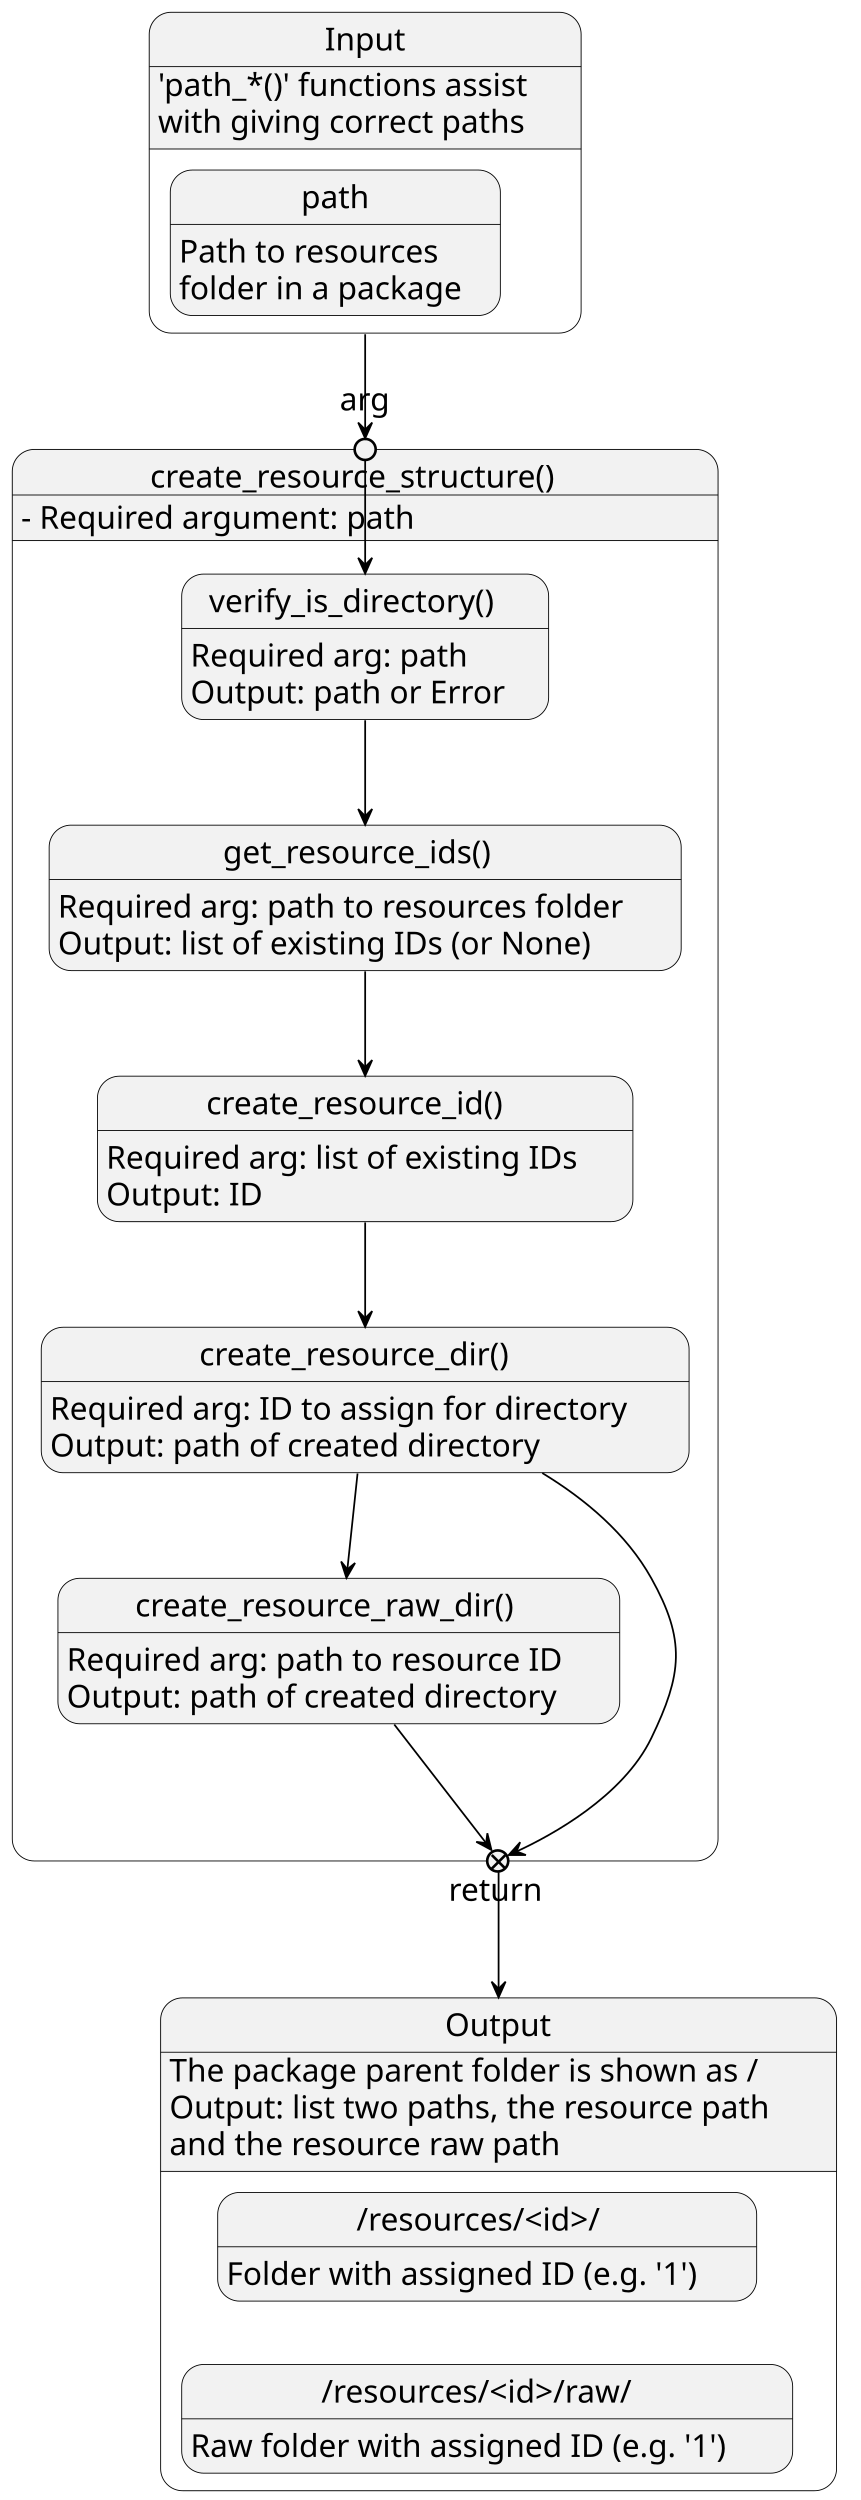
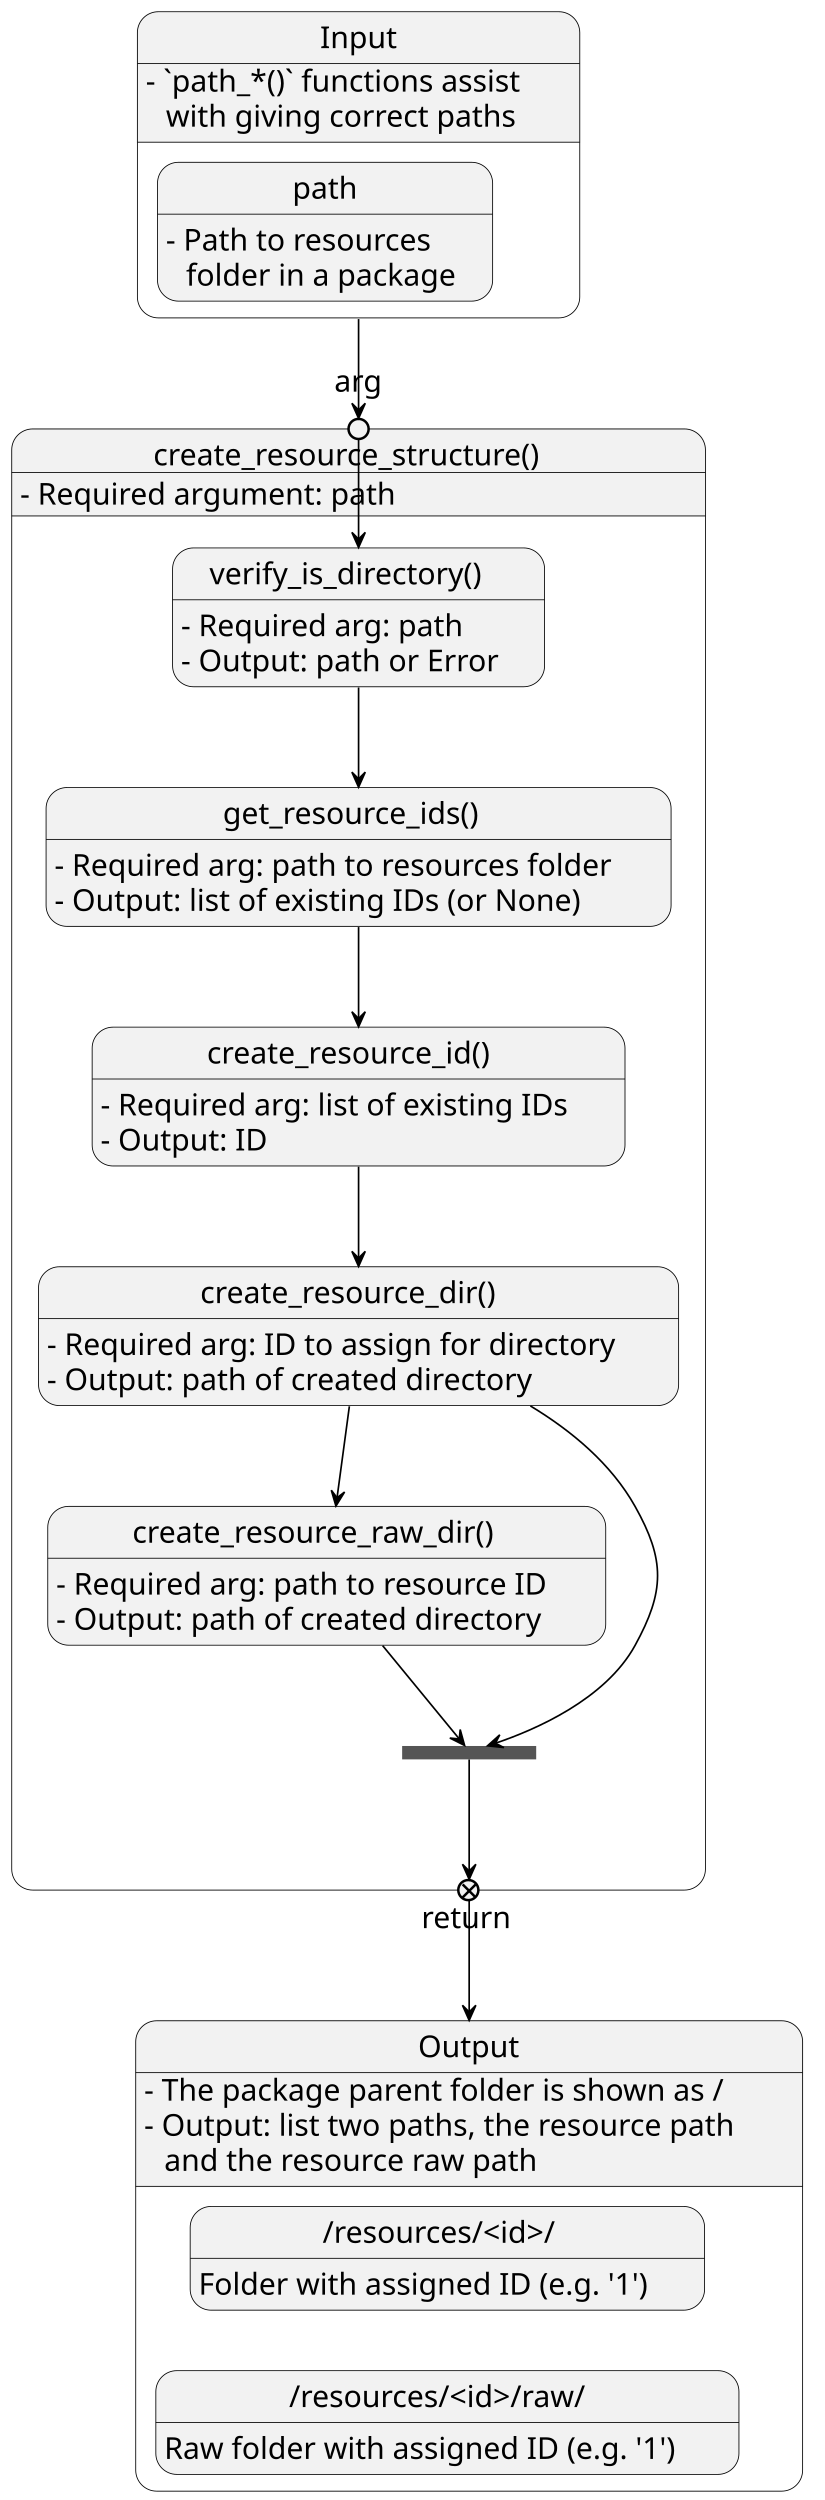
- <svg xmlns="http://www.w3.org/2000/svg" contentStyleType="text/css" height="1424px" preserveAspectRatio="none" style="width:490px;height:1424px;background:#FFFFFF;" version="1.1" viewBox="0 0 490 1424" width="490px" zoomAndPan="magnify">
+ <svg xmlns="http://www.w3.org/2000/svg" contentStyleType="text/css" height="1492px" preserveAspectRatio="none" style="width:492px;height:1492px;background:#FFFFFF;" version="1.1" viewBox="0 0 492 1492" width="492px" zoomAndPan="magnify">
  <defs />
  <g>
    <g id="cluster_crs">
-       <path d="M19.5,256 L396.5,256 A12.5,12.5 0 0 1 409,268.5 L409,307.906 L7,307.906 L7,268.5 A12.5,12.5 0 0 1 19.5,256 " fill="#F2F2F2" style="stroke:#F2F2F2;stroke-width:1.0;" />
-       <rect fill="none" height="804" rx="12.5" ry="12.5" style="stroke:#000000;stroke-width:0.5;" width="402" x="7" y="256" />
-       <line style="stroke:#000000;stroke-width:0.5;" x1="7" x2="409" y1="307.906" y2="307.906" />
-       <line style="stroke:#000000;stroke-width:0.5;" x1="7" x2="409" y1="281.953" y2="281.953" />
-       <text fill="#000000" font-family="Fira Code" font-size="18" lengthAdjust="spacing" textLength="245" x="85.5" y="277.708">create_resource_structure()</text>
+       <path d="M19.5,256 L408.5,256 A12.5,12.5 0 0 1 421,268.5 L421,307.906 L7,307.906 L7,268.5 A12.5,12.5 0 0 1 19.5,256 " fill="#F2F2F2" style="stroke:#F2F2F2;stroke-width:1.0;" />
+       <rect fill="none" height="872" rx="12.5" ry="12.5" style="stroke:#000000;stroke-width:0.5;" width="414" x="7" y="256" />
+       <line style="stroke:#000000;stroke-width:0.5;" x1="7" x2="421" y1="307.906" y2="307.906" />
+       <line style="stroke:#000000;stroke-width:0.5;" x1="7" x2="421" y1="281.953" y2="281.953" />
+       <text fill="#000000" font-family="Fira Code" font-size="18" lengthAdjust="spacing" textLength="245" x="91.5" y="277.708">create_resource_structure()</text>
      <text fill="#000000" font-family="Fira Code" font-size="18" lengthAdjust="spacing" textLength="237" x="12" y="301.161">- Required argument: path</text>
    </g>
-     <text fill="#000000" font-family="Fira Code" font-size="18" lengthAdjust="spacing" textLength="29" x="193.5" y="233.755">arg</text>
-     <ellipse cx="208" cy="256" fill="#F2F2F2" rx="6" ry="6" style="stroke:#000000;stroke-width:1.5;" />
+     <text fill="#000000" font-family="Fira Code" font-size="18" lengthAdjust="spacing" textLength="29" x="199.5" y="233.755">arg</text>
+     <ellipse cx="214" cy="256" fill="#F2F2F2" rx="6" ry="6" style="stroke:#000000;stroke-width:1.5;" />
    <g id="crs.vid">
-       <rect fill="#F2F2F2" height="82.859" rx="12.5" ry="12.5" style="stroke:#000000;stroke-width:0.5;" width="209" x="103.5" y="327" />
-       <line style="stroke:#000000;stroke-width:0.5;" x1="103.5" x2="312.5" y1="357.953" y2="357.953" />
-       <text fill="#000000" font-family="Fira Code" font-size="18" lengthAdjust="spacing" textLength="178" x="119" y="348.708">verify_is_directory()</text>
-       <text fill="#000000" font-family="Fira Code" font-size="18" lengthAdjust="spacing" textLength="167" x="108.5" y="379.661">Required arg: path</text>
-       <text fill="#000000" font-family="Fira Code" font-size="18" lengthAdjust="spacing" textLength="189" x="108.5" y="400.614">Output: path or Error</text>
+       <rect fill="#F2F2F2" height="82.859" rx="12.5" ry="12.5" style="stroke:#000000;stroke-width:0.5;" width="222" x="103" y="327" />
+       <line style="stroke:#000000;stroke-width:0.5;" x1="103" x2="325" y1="357.953" y2="357.953" />
+       <text fill="#000000" font-family="Fira Code" font-size="18" lengthAdjust="spacing" textLength="178" x="125" y="348.708">verify_is_directory()</text>
+       <text fill="#000000" font-family="Fira Code" font-size="18" lengthAdjust="spacing" textLength="180" x="108" y="379.661">- Required arg: path</text>
+       <text fill="#000000" font-family="Fira Code" font-size="18" lengthAdjust="spacing" textLength="202" x="108" y="400.614">- Output: path or Error</text>
    </g>
    <g id="crs.gri">
-       <rect fill="#F2F2F2" height="82.859" rx="12.5" ry="12.5" style="stroke:#000000;stroke-width:0.5;" width="360" x="28" y="470" />
-       <line style="stroke:#000000;stroke-width:0.5;" x1="28" x2="388" y1="500.953" y2="500.953" />
-       <text fill="#000000" font-family="Fira Code" font-size="18" lengthAdjust="spacing" textLength="162" x="127" y="491.708">get_resource_ids()</text>
-       <text fill="#000000" font-family="Fira Code" font-size="18" lengthAdjust="spacing" textLength="340" x="33" y="522.661">Required arg: path to resources folder</text>
-       <text fill="#000000" font-family="Fira Code" font-size="18" lengthAdjust="spacing" textLength="322" x="33" y="543.614">Output: list of existing IDs (or None)</text>
+       <rect fill="#F2F2F2" height="82.859" rx="12.5" ry="12.5" style="stroke:#000000;stroke-width:0.5;" width="373" x="27.5" y="470" />
+       <line style="stroke:#000000;stroke-width:0.5;" x1="27.5" x2="400.5" y1="500.953" y2="500.953" />
+       <text fill="#000000" font-family="Fira Code" font-size="18" lengthAdjust="spacing" textLength="162" x="133" y="491.708">get_resource_ids()</text>
+       <text fill="#000000" font-family="Fira Code" font-size="18" lengthAdjust="spacing" textLength="353" x="32.5" y="522.661">- Required arg: path to resources folder</text>
+       <text fill="#000000" font-family="Fira Code" font-size="18" lengthAdjust="spacing" textLength="335" x="32.5" y="543.614">- Output: list of existing IDs (or None)</text>
    </g>
    <g id="crs.cri">
-       <rect fill="#F2F2F2" height="82.859" rx="12.5" ry="12.5" style="stroke:#000000;stroke-width:0.5;" width="305" x="55.5" y="613" />
-       <line style="stroke:#000000;stroke-width:0.5;" x1="55.5" x2="360.5" y1="643.953" y2="643.953" />
-       <text fill="#000000" font-family="Fira Code" font-size="18" lengthAdjust="spacing" textLength="181" x="117.5" y="634.708">create_resource_id()</text>
-       <text fill="#000000" font-family="Fira Code" font-size="18" lengthAdjust="spacing" textLength="285" x="60.5" y="665.661">Required arg: list of existing IDs</text>
-       <text fill="#000000" font-family="Fira Code" font-size="18" lengthAdjust="spacing" textLength="93" x="60.5" y="686.614">Output: ID</text>
+       <rect fill="#F2F2F2" height="82.859" rx="12.5" ry="12.5" style="stroke:#000000;stroke-width:0.5;" width="318" x="55" y="613" />
+       <line style="stroke:#000000;stroke-width:0.5;" x1="55" x2="373" y1="643.953" y2="643.953" />
+       <text fill="#000000" font-family="Fira Code" font-size="18" lengthAdjust="spacing" textLength="181" x="123.5" y="634.708">create_resource_id()</text>
+       <text fill="#000000" font-family="Fira Code" font-size="18" lengthAdjust="spacing" textLength="298" x="60" y="665.661">- Required arg: list of existing IDs</text>
+       <text fill="#000000" font-family="Fira Code" font-size="18" lengthAdjust="spacing" textLength="106" x="60" y="686.614">- Output: ID</text>
    </g>
    <g id="crs.crd">
-       <rect fill="#F2F2F2" height="82.859" rx="12.5" ry="12.5" style="stroke:#000000;stroke-width:0.5;" width="369" x="23.5" y="756" />
-       <line style="stroke:#000000;stroke-width:0.5;" x1="23.5" x2="392.5" y1="786.953" y2="786.953" />
-       <text fill="#000000" font-family="Fira Code" font-size="18" lengthAdjust="spacing" textLength="189" x="113.5" y="777.708">create_resource_dir()</text>
-       <text fill="#000000" font-family="Fira Code" font-size="18" lengthAdjust="spacing" textLength="349" x="28.5" y="808.661">Required arg: ID to assign for directory</text>
-       <text fill="#000000" font-family="Fira Code" font-size="18" lengthAdjust="spacing" textLength="295" x="28.5" y="829.614">Output: path of created directory</text>
+       <rect fill="#F2F2F2" height="82.859" rx="12.5" ry="12.5" style="stroke:#000000;stroke-width:0.5;" width="382" x="23" y="756" />
+       <line style="stroke:#000000;stroke-width:0.5;" x1="23" x2="405" y1="786.953" y2="786.953" />
+       <text fill="#000000" font-family="Fira Code" font-size="18" lengthAdjust="spacing" textLength="189" x="119.5" y="777.708">create_resource_dir()</text>
+       <text fill="#000000" font-family="Fira Code" font-size="18" lengthAdjust="spacing" textLength="362" x="28" y="808.661">- Required arg: ID to assign for directory</text>
+       <text fill="#000000" font-family="Fira Code" font-size="18" lengthAdjust="spacing" textLength="308" x="28" y="829.614">- Output: path of created directory</text>
    </g>
    <g id="crs.crrd">
-       <rect fill="#F2F2F2" height="82.859" rx="12.5" ry="12.5" style="stroke:#000000;stroke-width:0.5;" width="320" x="33" y="899" />
-       <line style="stroke:#000000;stroke-width:0.5;" x1="33" x2="353" y1="929.953" y2="929.953" />
-       <text fill="#000000" font-family="Fira Code" font-size="18" lengthAdjust="spacing" textLength="232" x="77" y="920.708">create_resource_raw_dir()</text>
-       <text fill="#000000" font-family="Fira Code" font-size="18" lengthAdjust="spacing" textLength="300" x="38" y="951.661">Required arg: path to resource ID</text>
-       <text fill="#000000" font-family="Fira Code" font-size="18" lengthAdjust="spacing" textLength="295" x="38" y="972.614">Output: path of created directory</text>
+       <rect fill="#F2F2F2" height="82.859" rx="12.5" ry="12.5" style="stroke:#000000;stroke-width:0.5;" width="333" x="28.5" y="899" />
+       <line style="stroke:#000000;stroke-width:0.5;" x1="28.5" x2="361.5" y1="929.953" y2="929.953" />
+       <text fill="#000000" font-family="Fira Code" font-size="18" lengthAdjust="spacing" textLength="232" x="79" y="920.708">create_resource_raw_dir()</text>
+       <text fill="#000000" font-family="Fira Code" font-size="18" lengthAdjust="spacing" textLength="313" x="33.5" y="951.661">- Required arg: path to resource ID</text>
+       <text fill="#000000" font-family="Fira Code" font-size="18" lengthAdjust="spacing" textLength="308" x="33.5" y="972.614">- Output: path of created directory</text>
    </g>
-     <text fill="#000000" font-family="Fira Code" font-size="18" lengthAdjust="spacing" textLength="56" x="255.5" y="1082.708">return</text>
-     <ellipse cx="283.5" cy="1060" fill="#F2F2F2" rx="6" ry="6" style="stroke:#000000;stroke-width:1.5;" />
-     <line style="stroke:#000000;stroke-width:1.5;" x1="287.889" x2="280.111" y1="1064.389" y2="1056.611" />
-     <line style="stroke:#000000;stroke-width:1.5;" x1="287.889" x2="280.111" y1="1056.611" y2="1064.389" />
-     <path d="M97.5,7 L318.5,7 A12.5,12.5 0 0 1 331,19.5 L331,84.859 L85,84.859 L85,19.5 A12.5,12.5 0 0 1 97.5,7 " fill="#F2F2F2" style="stroke:#F2F2F2;stroke-width:1.0;" />
-     <rect fill="none" height="182.719" rx="12.5" ry="12.5" style="stroke:#000000;stroke-width:0.5;" width="246" x="85" y="7" />
-     <line style="stroke:#000000;stroke-width:0.5;" x1="85" x2="331" y1="84.859" y2="84.859" />
-     <line style="stroke:#000000;stroke-width:0.5;" x1="85" x2="331" y1="37.953" y2="37.953" />
-     <text fill="#000000" font-family="Fira Code" font-size="18" lengthAdjust="spacing" textLength="46" x="185" y="28.708">Input</text>
-     <text fill="#000000" font-family="Fira Code" font-size="18" lengthAdjust="spacing" textLength="216" x="90" y="54.661">'path_*()' functions assist</text>
-     <text fill="#000000" font-family="Fira Code" font-size="18" lengthAdjust="spacing" textLength="221" x="90" y="75.614">with giving correct paths</text>
+     <rect fill="#555555" height="8" style="stroke:none;stroke-width:1.0;" width="80" x="240" y="1042" />
+     <text fill="#000000" font-family="Fira Code" font-size="18" lengthAdjust="spacing" textLength="56" x="251.5" y="1150.708">return</text>
+     <ellipse cx="279.5" cy="1128" fill="#F2F2F2" rx="6" ry="6" style="stroke:#000000;stroke-width:1.5;" />
+     <line style="stroke:#000000;stroke-width:1.5;" x1="283.889" x2="276.111" y1="1132.389" y2="1124.611" />
+     <line style="stroke:#000000;stroke-width:1.5;" x1="283.889" x2="276.111" y1="1124.611" y2="1132.389" />
+     <path d="M94.5,7 L333.5,7 A12.5,12.5 0 0 1 346,19.5 L346,84.859 L82,84.859 L82,19.5 A12.5,12.5 0 0 1 94.5,7 " fill="#F2F2F2" style="stroke:#F2F2F2;stroke-width:1.0;" />
+     <rect fill="none" height="182.719" rx="12.5" ry="12.5" style="stroke:#000000;stroke-width:0.5;" width="264" x="82" y="7" />
+     <line style="stroke:#000000;stroke-width:0.5;" x1="82" x2="346" y1="84.859" y2="84.859" />
+     <line style="stroke:#000000;stroke-width:0.5;" x1="82" x2="346" y1="37.953" y2="37.953" />
+     <text fill="#000000" font-family="Fira Code" font-size="18" lengthAdjust="spacing" textLength="46" x="191" y="28.708">Input</text>
+     <text fill="#000000" font-family="Fira Code" font-size="18" lengthAdjust="spacing" textLength="239" x="87" y="54.661">- `path_*()` functions assist</text>
+     <text fill="#000000" font-family="Fira Code" font-size="18" lengthAdjust="spacing" textLength="221" x="99" y="75.614">with giving correct paths</text>
    <g id="input.path">
-       <rect fill="#F2F2F2" height="82.859" rx="12.5" ry="12.5" style="stroke:#000000;stroke-width:0.5;" width="188" x="97" y="96.859" />
-       <line style="stroke:#000000;stroke-width:0.5;" x1="97" x2="285" y1="127.812" y2="127.812" />
-       <text fill="#000000" font-family="Fira Code" font-size="18" lengthAdjust="spacing" textLength="39" x="171.5" y="118.567">path</text>
-       <text fill="#000000" font-family="Fira Code" font-size="18" lengthAdjust="spacing" textLength="154" x="102" y="149.52">Path to resources</text>
-       <text fill="#000000" font-family="Fira Code" font-size="18" lengthAdjust="spacing" textLength="168" x="102" y="170.474">folder in a package</text>
+       <rect fill="#F2F2F2" height="82.859" rx="12.5" ry="12.5" style="stroke:#000000;stroke-width:0.5;" width="200" x="94" y="96.859" />
+       <line style="stroke:#000000;stroke-width:0.5;" x1="94" x2="294" y1="127.812" y2="127.812" />
+       <text fill="#000000" font-family="Fira Code" font-size="18" lengthAdjust="spacing" textLength="39" x="174.5" y="118.567">path</text>
+       <text fill="#000000" font-family="Fira Code" font-size="18" lengthAdjust="spacing" textLength="167" x="99" y="149.52">- Path to resources</text>
+       <text fill="#000000" font-family="Fira Code" font-size="18" lengthAdjust="spacing" textLength="168" x="111" y="170.474">folder in a package</text>
    </g>
-     <path d="M104,1138 L464,1138 A12.5,12.5 0 0 1 476.5,1150.5 L476.5,1236.812 L91.5,1236.812 L91.5,1150.5 A12.5,12.5 0 0 1 104,1138 " fill="#F2F2F2" style="stroke:#F2F2F2;stroke-width:1.0;" />
-     <rect fill="none" height="280.719" rx="12.5" ry="12.5" style="stroke:#000000;stroke-width:0.5;" width="385" x="91.5" y="1138" />
-     <line style="stroke:#000000;stroke-width:0.5;" x1="91.5" x2="476.5" y1="1236.812" y2="1236.812" />
-     <line style="stroke:#000000;stroke-width:0.5;" x1="91.5" x2="476.5" y1="1168.953" y2="1168.953" />
-     <text fill="#000000" font-family="Fira Code" font-size="18" lengthAdjust="spacing" textLength="61" x="253.5" y="1159.708">Output</text>
-     <text fill="#000000" font-family="Fira Code" font-size="18" lengthAdjust="spacing" textLength="352" x="96.5" y="1185.661">The package parent folder is shown as /</text>
-     <text fill="#000000" font-family="Fira Code" font-size="18" lengthAdjust="spacing" textLength="360" x="96.5" y="1206.614">Output: list two paths, the resource path</text>
-     <text fill="#000000" font-family="Fira Code" font-size="18" lengthAdjust="spacing" textLength="235" x="96.5" y="1227.567">and the resource raw path</text>
+     <path d="M93.5,1206 L466.5,1206 A12.5,12.5 0 0 1 479,1218.5 L479,1304.812 L81,1304.812 L81,1218.5 A12.5,12.5 0 0 1 93.5,1206 " fill="#F2F2F2" style="stroke:#F2F2F2;stroke-width:1.0;" />
+     <rect fill="none" height="280.719" rx="12.5" ry="12.5" style="stroke:#000000;stroke-width:0.5;" width="398" x="81" y="1206" />
+     <line style="stroke:#000000;stroke-width:0.5;" x1="81" x2="479" y1="1304.812" y2="1304.812" />
+     <line style="stroke:#000000;stroke-width:0.5;" x1="81" x2="479" y1="1236.953" y2="1236.953" />
+     <text fill="#000000" font-family="Fira Code" font-size="18" lengthAdjust="spacing" textLength="61" x="249.5" y="1227.708">Output</text>
+     <text fill="#000000" font-family="Fira Code" font-size="18" lengthAdjust="spacing" textLength="365" x="86" y="1253.661">- The package parent folder is shown as /</text>
+     <text fill="#000000" font-family="Fira Code" font-size="18" lengthAdjust="spacing" textLength="373" x="86" y="1274.614">- Output: list two paths, the resource path</text>
+     <text fill="#000000" font-family="Fira Code" font-size="18" lengthAdjust="spacing" textLength="235" x="98" y="1295.567">and the resource raw path</text>
    <g id="output.folder_id">
-       <rect fill="#F2F2F2" height="61.906" rx="12.5" ry="12.5" style="stroke:#000000;stroke-width:0.5;" width="307" x="124" y="1248.812" />
-       <line style="stroke:#000000;stroke-width:0.5;" x1="124" x2="431" y1="1279.766" y2="1279.766" />
-       <text fill="#000000" font-family="Fira Code" font-size="18" lengthAdjust="spacing" textLength="149" x="203" y="1270.521">/resources/&lt;id&gt;/</text>
-       <text fill="#000000" font-family="Fira Code" font-size="18" lengthAdjust="spacing" textLength="287" x="129" y="1301.474">Folder with assigned ID (e.g. '1')</text>
+       <rect fill="#F2F2F2" height="61.906" rx="12.5" ry="12.5" style="stroke:#000000;stroke-width:0.5;" width="307" x="113.5" y="1316.812" />
+       <line style="stroke:#000000;stroke-width:0.5;" x1="113.5" x2="420.5" y1="1347.766" y2="1347.766" />
+       <text fill="#000000" font-family="Fira Code" font-size="18" lengthAdjust="spacing" textLength="149" x="192.5" y="1338.521">/resources/&lt;id&gt;/</text>
+       <text fill="#000000" font-family="Fira Code" font-size="18" lengthAdjust="spacing" textLength="287" x="118.5" y="1369.474">Folder with assigned ID (e.g. '1')</text>
    </g>
    <g id="output.folder_raw">
-       <rect fill="#F2F2F2" height="61.906" rx="12.5" ry="12.5" style="stroke:#000000;stroke-width:0.5;" width="348" x="103.5" y="1346.812" />
-       <line style="stroke:#000000;stroke-width:0.5;" x1="103.5" x2="451.5" y1="1377.766" y2="1377.766" />
-       <text fill="#000000" font-family="Fira Code" font-size="18" lengthAdjust="spacing" textLength="189" x="183" y="1368.521">/resources/&lt;id&gt;/raw/</text>
-       <text fill="#000000" font-family="Fira Code" font-size="18" lengthAdjust="spacing" textLength="328" x="108.5" y="1399.474">Raw folder with assigned ID (e.g. '1')</text>
+       <rect fill="#F2F2F2" height="61.906" rx="12.5" ry="12.5" style="stroke:#000000;stroke-width:0.5;" width="348" x="93" y="1414.812" />
+       <line style="stroke:#000000;stroke-width:0.5;" x1="93" x2="441" y1="1445.766" y2="1445.766" />
+       <text fill="#000000" font-family="Fira Code" font-size="18" lengthAdjust="spacing" textLength="189" x="172.5" y="1436.521">/resources/&lt;id&gt;/raw/</text>
+       <text fill="#000000" font-family="Fira Code" font-size="18" lengthAdjust="spacing" textLength="328" x="98" y="1467.474">Raw folder with assigned ID (e.g. '1')</text>
    </g>
    <g id="link_input_arg">
-       <path d="M208,190.4 C208,212.34 208,232.83 208,244.63 " fill="none" id="input-to-arg" style="stroke:#000000;stroke-width:1.0;" />
-       <polygon fill="#000000" points="208,249.69,212,240.69,208,244.69,204,240.69,208,249.69" style="stroke:#000000;stroke-width:1.0;" />
+       <path d="M214,190.4 C214,212.34 214,232.83 214,244.63 " fill="none" id="input-to-arg" style="stroke:#000000;stroke-width:1.0;" />
+       <polygon fill="#000000" points="214,249.69,218,240.69,214,244.69,210,240.69,214,249.69" style="stroke:#000000;stroke-width:1.0;" />
    </g>
    <g id="link_arg_vid">
-       <path d="M208,262.04 C208,272.63 208,298.19 208,321.49 " fill="none" id="arg-to-vid" style="stroke:#000000;stroke-width:1.0;" />
-       <polygon fill="#000000" points="208,326.73,212,317.73,208,321.73,204,317.73,208,326.73" style="stroke:#000000;stroke-width:1.0;" />
+       <path d="M214,262.04 C214,272.63 214,298.19 214,321.49 " fill="none" id="arg-to-vid" style="stroke:#000000;stroke-width:1.0;" />
+       <polygon fill="#000000" points="214,326.73,218,317.73,214,321.73,210,317.73,214,326.73" style="stroke:#000000;stroke-width:1.0;" />
    </g>
    <g id="link_vid_gri">
-       <path d="M208,410.28 C208,427.24 208,447 208,464.47 " fill="none" id="vid-to-gri" style="stroke:#000000;stroke-width:1.0;" />
-       <polygon fill="#000000" points="208,469.81,212,460.81,208,464.81,204,460.81,208,469.81" style="stroke:#000000;stroke-width:1.0;" />
+       <path d="M214,410.28 C214,427.24 214,447 214,464.47 " fill="none" id="vid-to-gri" style="stroke:#000000;stroke-width:1.0;" />
+       <polygon fill="#000000" points="214,469.81,218,460.81,214,464.81,210,460.81,214,469.81" style="stroke:#000000;stroke-width:1.0;" />
    </g>
    <g id="link_gri_cri">
-       <path d="M208,553.28 C208,570.24 208,590 208,607.47 " fill="none" id="gri-to-cri" style="stroke:#000000;stroke-width:1.0;" />
-       <polygon fill="#000000" points="208,612.81,212,603.81,208,607.81,204,603.81,208,612.81" style="stroke:#000000;stroke-width:1.0;" />
+       <path d="M214,553.28 C214,570.24 214,590 214,607.47 " fill="none" id="gri-to-cri" style="stroke:#000000;stroke-width:1.0;" />
+       <polygon fill="#000000" points="214,612.81,218,603.81,214,607.81,210,603.81,214,612.81" style="stroke:#000000;stroke-width:1.0;" />
    </g>
    <g id="link_cri_crd">
-       <path d="M208,696.28 C208,713.24 208,733 208,750.47 " fill="none" id="cri-to-crd" style="stroke:#000000;stroke-width:1.0;" />
-       <polygon fill="#000000" points="208,755.81,212,746.81,208,750.81,204,746.81,208,755.81" style="stroke:#000000;stroke-width:1.0;" />
+       <path d="M214,696.28 C214,713.24 214,733 214,750.47 " fill="none" id="cri-to-crd" style="stroke:#000000;stroke-width:1.0;" />
+       <polygon fill="#000000" points="214,755.81,218,746.81,214,750.81,210,746.81,214,755.81" style="stroke:#000000;stroke-width:1.0;" />
    </g>
    <g id="link_crd_crrd">
-       <path d="M203.66,839.28 C201.86,856.24 199.76,876 197.9,893.47 " fill="none" id="crd-to-crrd" style="stroke:#000000;stroke-width:1.0;" />
-       <polygon fill="#000000" points="197.33,898.81,202.259,890.283,197.859,893.838,194.304,889.438,197.33,898.81" style="stroke:#000000;stroke-width:1.0;" />
+       <path d="M208.5,839.28 C206.22,856.24 203.56,876 201.2,893.47 " fill="none" id="crd-to-crrd" style="stroke:#000000;stroke-width:1.0;" />
+       <polygon fill="#000000" points="200.48,898.81,205.652,890.428,201.151,893.855,197.724,889.355,200.48,898.81" style="stroke:#000000;stroke-width:1.0;" />
    </g>
-     <g id="link_crrd_return">
-       <path d="M224.57,982.27 C243.37,1006.53 265.67,1035.33 276.85,1049.77 " fill="none" id="crrd-to-return" style="stroke:#000000;stroke-width:1.0;" />
-       <polygon fill="#000000" points="279.95,1053.77,277.596,1044.207,276.886,1049.819,271.274,1049.109,279.95,1053.77" style="stroke:#000000;stroke-width:1.0;" />
+     <g id="link_crrd_join">
+       <path d="M228.35,982.11 C245.43,1002.91 264.58,1026.23 274.05,1037.75 " fill="none" id="crrd-to-join" style="stroke:#000000;stroke-width:1.0;" />
+       <polygon fill="#000000" points="277.27,1041.68,274.644,1032.188,274.094,1037.818,268.464,1037.269,277.27,1041.68" style="stroke:#000000;stroke-width:1.0;" />
    </g>
-     <g id="link_crd_return">
-       <path d="M308.89,839.05 C333.56,854.05 356.9,873.75 371,899 C390.71,934.31 388.6,953.58 371,990 C354.9,1023.32 314.03,1045.46 294.59,1054.46 " fill="none" id="crd-to-return" style="stroke:#000000;stroke-width:1.0;" />
-       <polygon fill="#000000" points="289.71,1056.65,299.559,1056.619,294.272,1054.605,296.286,1049.319,289.71,1056.65" style="stroke:#000000;stroke-width:1.0;" />
+     <g id="link_crd_join">
+       <path d="M316.53,839.06 C341.34,854.03 364.79,873.71 379,899 C397.07,931.16 396.75,949.66 379,982 C361.23,1014.38 318.98,1032.49 295.83,1040.31 " fill="none" id="crd-to-join" style="stroke:#000000;stroke-width:1.0;" />
+       <polygon fill="#000000" points="290.93,1041.91,300.725,1042.938,295.686,1040.368,298.257,1035.329,290.93,1041.91" style="stroke:#000000;stroke-width:1.0;" />
+     </g>
+     <g id="link_join_return">
+       <path d="M280,1050.04 C280,1060.9 280,1098.15 280,1116.54 " fill="none" id="join-to-return" style="stroke:#000000;stroke-width:1.0;" />
+       <polygon fill="#000000" points="280,1121.6,284,1112.6,280,1116.6,276,1112.6,280,1121.6" style="stroke:#000000;stroke-width:1.0;" />
    </g>
    <g id="link_return_output">
-       <path d="M284,1066.35 C284,1077.06 284,1102.68 284,1132.53 " fill="none" id="return-to-output" style="stroke:#000000;stroke-width:1.0;" />
-       <polygon fill="#000000" points="284,1137.75,288,1128.75,284,1132.75,280,1128.75,284,1137.75" style="stroke:#000000;stroke-width:1.0;" />
+       <path d="M280,1134.35 C280,1145.06 280,1170.68 280,1200.53 " fill="none" id="return-to-output" style="stroke:#000000;stroke-width:1.0;" />
+       <polygon fill="#000000" points="280,1205.75,284,1196.75,280,1200.75,276,1196.75,280,1205.75" style="stroke:#000000;stroke-width:1.0;" />
    </g>
  </g>
</svg>
